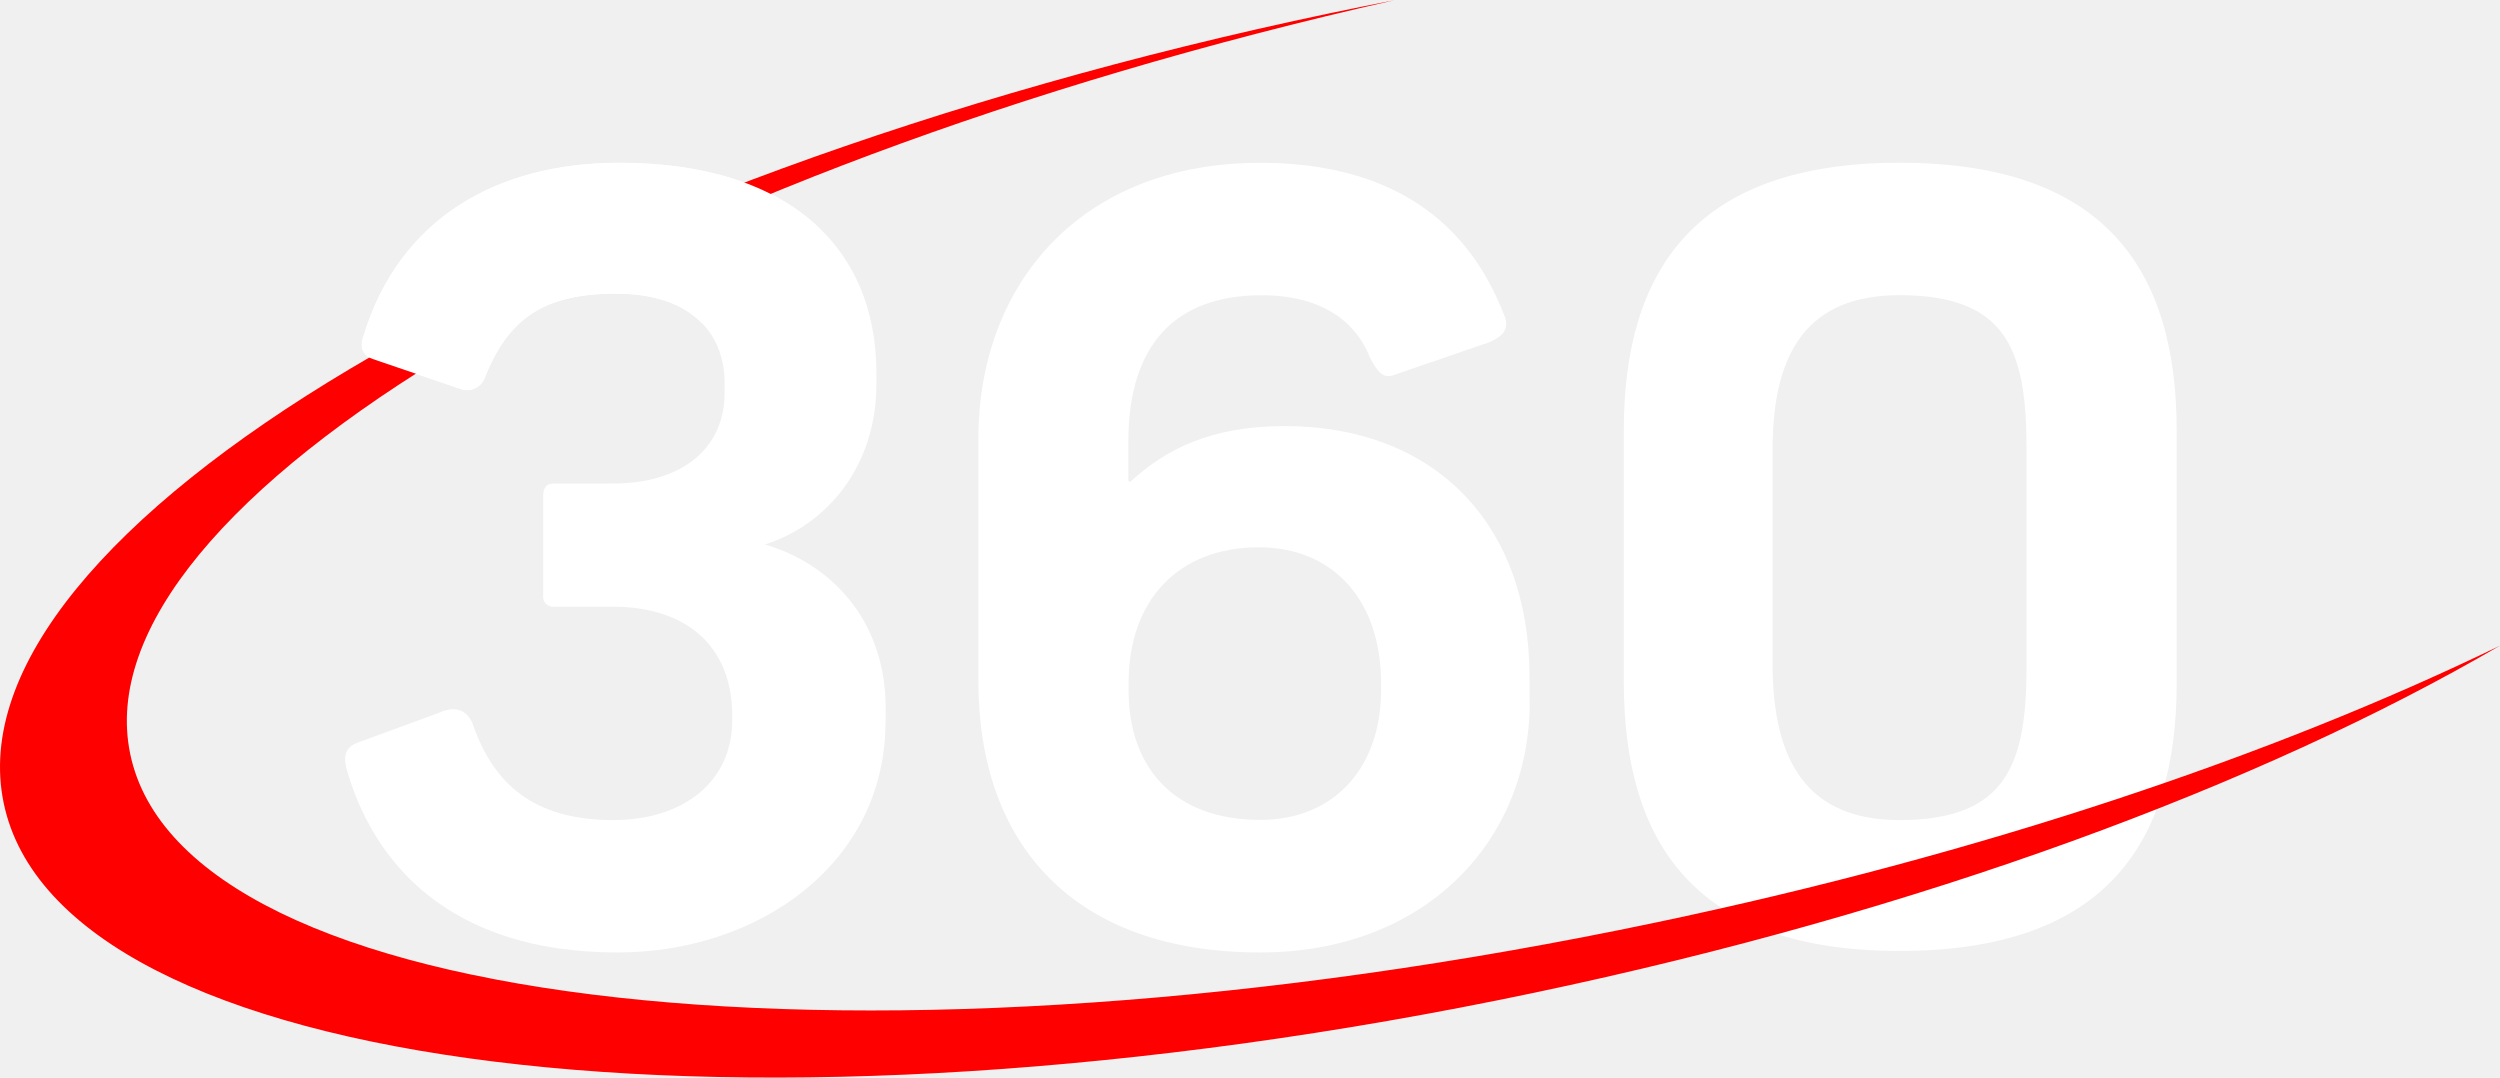
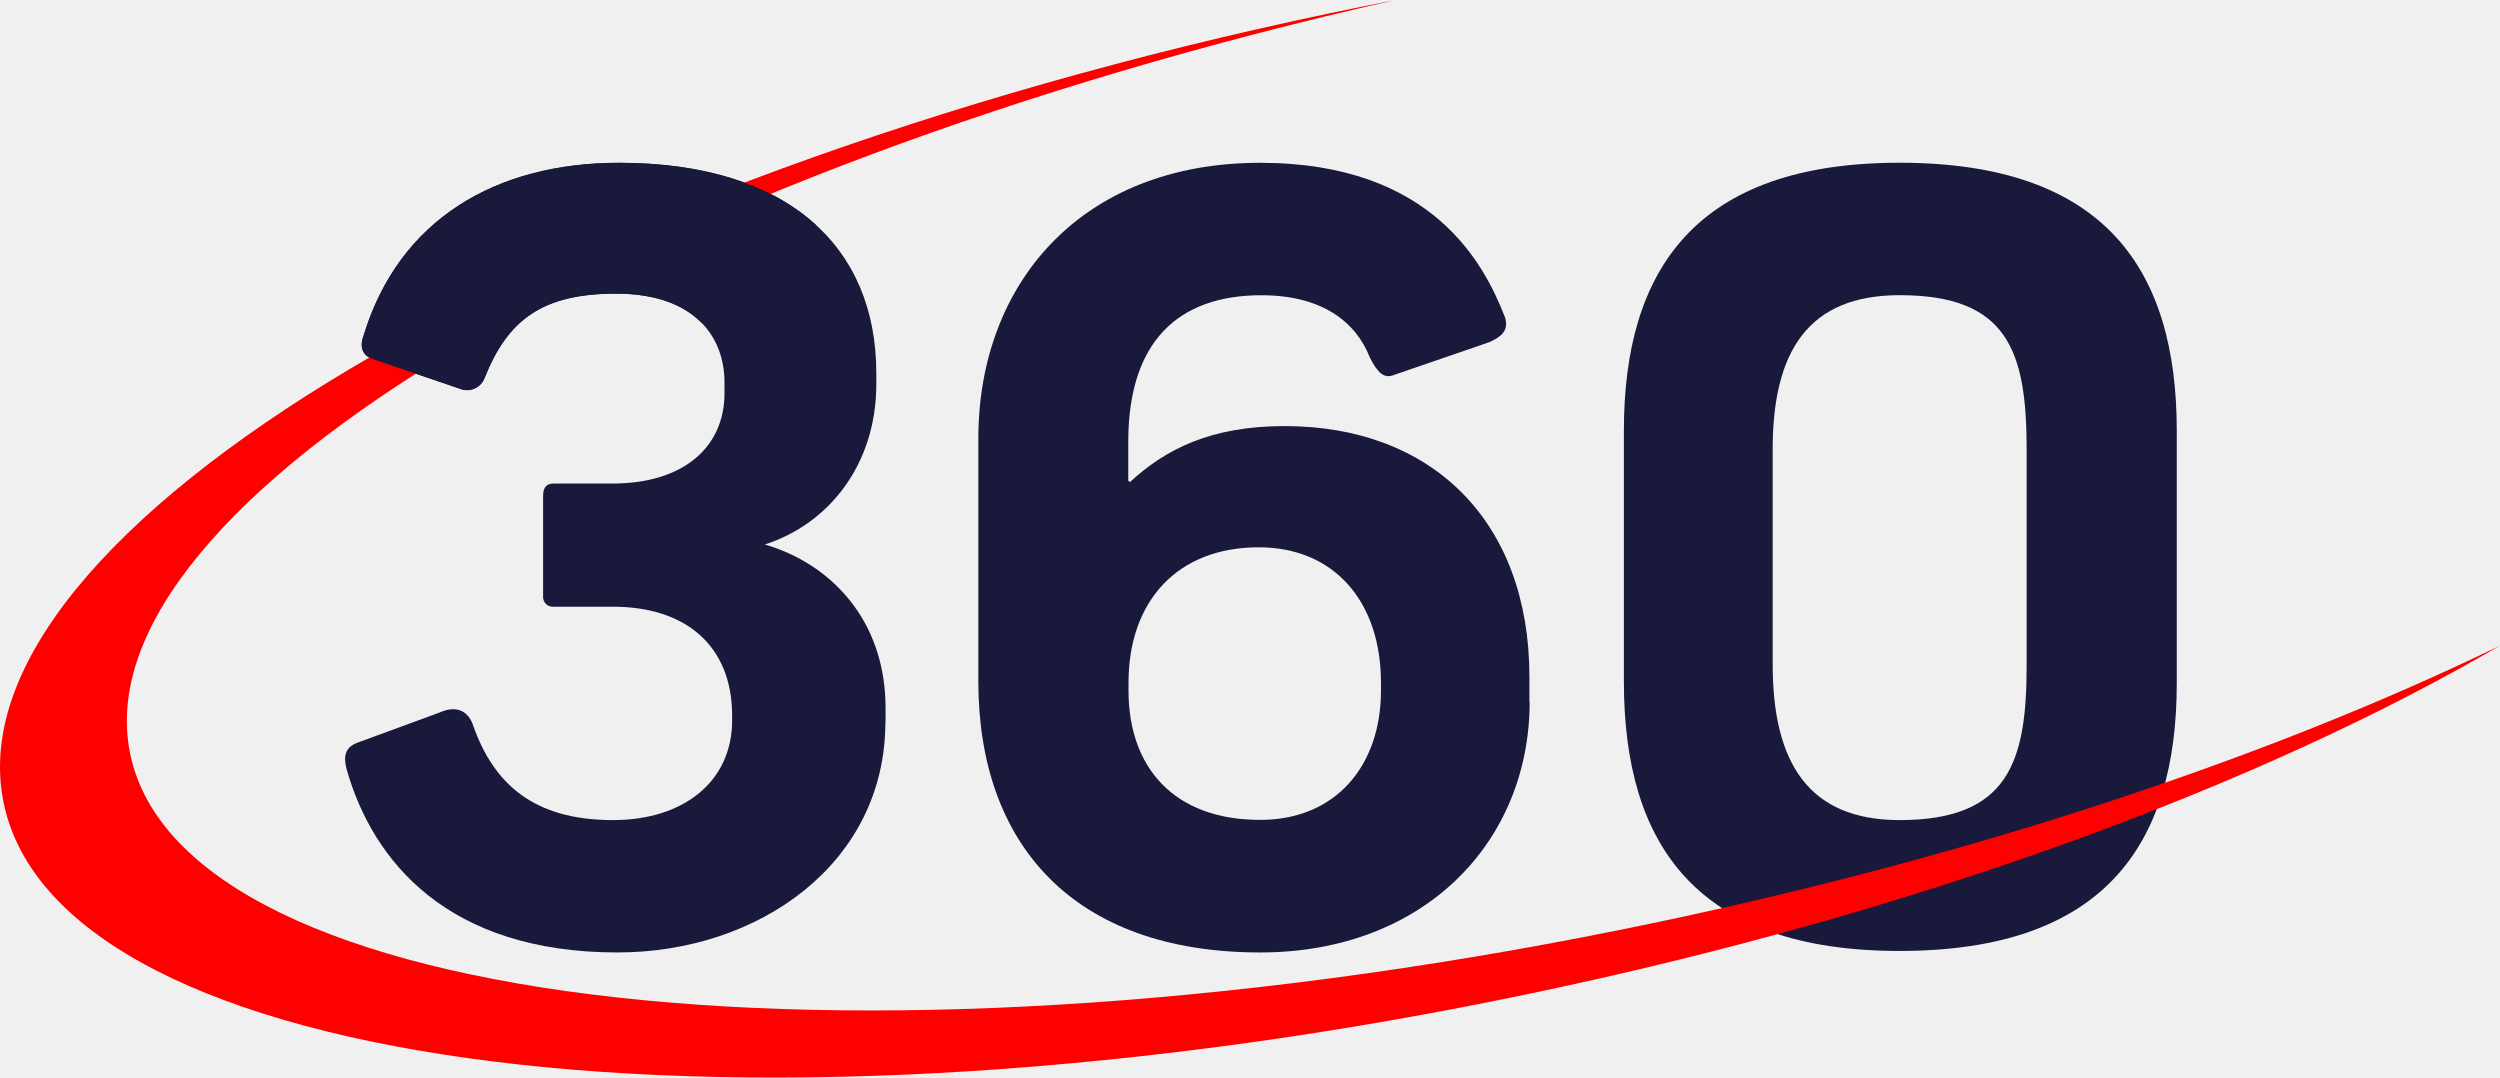
<svg xmlns="http://www.w3.org/2000/svg" width="116" height="50" viewBox="0 0 116 50" fill="none">
-   <path d="M41.086 33.498C41.086 40.075 35.194 44.194 28.654 44.194C20.818 44.194 17.3 40.002 16.078 35.664C15.933 35.081 16.006 34.651 16.659 34.435L20.394 33.064C21.184 32.702 21.758 32.991 21.976 33.715C22.911 36.315 24.707 38.052 28.443 38.052C31.748 38.052 33.975 36.245 33.975 33.425V33.209C33.975 29.958 31.818 28.151 28.443 28.151H25.706C25.638 28.159 25.569 28.151 25.505 28.129C25.44 28.106 25.381 28.069 25.333 28.02C25.285 27.972 25.248 27.913 25.226 27.848C25.203 27.783 25.196 27.714 25.204 27.646V23.019C25.204 22.727 25.276 22.435 25.706 22.435H28.445C31.679 22.435 33.62 20.774 33.62 18.244V17.744C33.62 15.649 32.256 13.626 28.591 13.626C25.143 13.626 23.561 14.855 22.496 17.529C22.455 17.64 22.392 17.743 22.311 17.829C22.23 17.916 22.132 17.985 22.023 18.032C21.915 18.08 21.797 18.104 21.679 18.104C21.561 18.105 21.444 18.08 21.335 18.034L17.309 16.662C16.877 16.516 16.662 16.157 16.877 15.579C18.516 10.158 23.044 7.557 28.736 7.557C36.497 7.557 40.665 11.387 40.665 17.315V17.82C40.665 21.577 38.436 24.324 35.49 25.264C38.508 26.14 41.094 28.732 41.094 32.853V33.498H41.086Z" fill="white" />
-   <path d="M70.98 32.559C70.98 39.062 66.093 44.194 58.477 44.194C49.769 44.194 45.398 39.135 45.398 31.619V20.345C45.398 13.191 50.141 7.554 58.477 7.554C66.525 7.554 68.896 12.324 69.831 14.709C70.046 15.36 69.616 15.649 69.111 15.876L64.725 17.383C64.223 17.599 63.936 17.31 63.565 16.589C62.917 14.928 61.336 13.699 58.535 13.699C54.654 13.699 52.355 15.868 52.355 20.491V22.298L52.428 22.371C54.08 20.853 56.163 19.77 59.614 19.77C66.441 19.77 70.969 24.178 70.969 31.406V32.573L70.98 32.559ZM64.081 31.683C64.081 27.926 61.925 25.395 58.404 25.395C54.669 25.395 52.367 27.853 52.367 31.683V32.045C52.367 35.586 54.451 38.043 58.477 38.043C61.997 38.043 64.081 35.513 64.081 32.045V31.683Z" fill="white" />
-   <path d="M100.998 31.692C100.998 39.208 97.62 44.124 88.135 44.124C78.722 44.124 75.344 39.208 75.344 31.622V19.983C75.344 12.467 78.722 7.551 88.135 7.551C97.631 7.551 100.998 12.467 100.998 19.983V31.692ZM94.032 20.85C94.032 16.297 93.162 13.696 88.14 13.696C83.9 13.696 82.249 16.297 82.249 20.85V30.825C82.249 35.378 83.9 38.052 88.14 38.052C93.17 38.052 94.032 35.378 94.032 30.898V20.85Z" fill="white" />
+   <path d="M41.082 33.498C41.082 40.075 35.19 44.194 28.651 44.194C20.814 44.194 17.296 40.002 16.075 35.664C15.929 35.081 16.002 34.651 16.655 34.435L20.39 33.064C21.18 32.702 21.755 32.991 21.972 33.715C22.907 36.315 24.703 38.052 28.439 38.052C31.745 38.052 33.971 36.245 33.971 33.425V33.209C33.971 29.958 31.814 28.151 28.439 28.151H25.702C25.634 28.159 25.565 28.151 25.501 28.129C25.436 28.106 25.378 28.069 25.329 28.02C25.281 27.972 25.244 27.913 25.222 27.848C25.199 27.783 25.192 27.714 25.2 27.646V23.019C25.2 22.727 25.272 22.435 25.702 22.435H28.442C31.675 22.435 33.617 20.774 33.617 18.244V17.744C33.617 15.649 32.252 13.626 28.587 13.626C25.139 13.626 23.557 14.855 22.492 17.529C22.451 17.64 22.388 17.743 22.307 17.829C22.226 17.916 22.128 17.985 22.019 18.032C21.911 18.08 21.794 18.104 21.675 18.104C21.557 18.105 21.44 18.08 21.331 18.034L17.305 16.662C16.873 16.516 16.658 16.157 16.873 15.579C18.512 10.158 23.04 7.557 28.732 7.557C36.493 7.557 40.661 11.387 40.661 17.315V17.82C40.661 21.577 38.432 24.324 35.486 25.264C38.504 26.14 41.09 28.732 41.09 32.853V33.498H41.082Z" fill="#19193C" />
+   <path d="M70.976 32.559C70.976 39.062 66.089 44.194 58.473 44.194C49.766 44.194 45.395 39.135 45.395 31.619V20.345C45.395 13.191 50.137 7.554 58.473 7.554C66.521 7.554 68.892 12.324 69.827 14.709C70.042 15.36 69.612 15.649 69.107 15.876L64.722 17.383C64.219 17.599 63.932 17.31 63.561 16.589C62.913 14.928 61.332 13.699 58.531 13.699C54.65 13.699 52.352 15.868 52.352 20.491V22.298L52.424 22.371C54.076 20.853 56.16 19.77 59.611 19.77C66.437 19.77 70.965 24.178 70.965 31.406V32.573L70.976 32.559ZM64.077 31.683C64.077 27.926 61.921 25.395 58.4 25.395C54.665 25.395 52.363 27.853 52.363 31.683V32.045C52.363 35.586 54.447 38.043 58.473 38.043C61.993 38.043 64.077 35.513 64.077 32.045V31.683Z" fill="#19193C" />
+   <path d="M101.002 31.692C101.002 39.208 97.624 44.124 88.138 44.124C78.726 44.124 75.348 39.208 75.348 31.622V19.983C75.348 12.467 78.726 7.551 88.138 7.551C97.635 7.551 101.002 12.467 101.002 19.983V31.692ZM94.036 20.85C94.036 16.297 93.165 13.696 88.144 13.696C83.904 13.696 82.252 16.297 82.252 20.85V30.825C82.252 35.378 83.904 38.052 88.144 38.052C93.174 38.052 94.036 35.378 94.036 30.898V20.85Z" fill="#19193C" />
  <path d="M6.042 34.984C8.535 46.996 40.232 50.499 76.843 42.802C91.901 39.64 105.446 35.078 115.999 29.958C104.889 36.435 89.12 42.297 71.181 46.065C34.57 53.763 2.777 49.816 0.171 37.261C-2.436 24.707 25.131 8.296 61.739 0.607C62.747 0.397 63.749 0.195 64.746 0C29.673 7.911 3.619 23.317 6.042 34.984Z" fill="#FF0000" />
-   <path d="M17.297 16.659L21.322 18.031C21.431 18.078 21.548 18.102 21.667 18.101C21.785 18.101 21.902 18.077 22.011 18.029C22.12 17.982 22.218 17.913 22.299 17.826C22.38 17.74 22.443 17.637 22.483 17.526C23.56 14.852 25.142 13.623 28.578 13.623C30.468 13.623 31.745 14.16 32.54 14.969C34.36 13.509 36.278 12.143 37.849 10.429C35.837 8.593 32.769 7.551 28.724 7.551C23.046 7.551 18.519 10.152 16.867 15.573C16.649 16.154 16.864 16.513 17.297 16.659Z" fill="white" />
+   <path d="M17.297 16.659L21.322 18.031C21.431 18.078 21.548 18.102 21.667 18.101C21.785 18.101 21.902 18.077 22.011 18.029C22.12 17.982 22.218 17.913 22.299 17.826C22.38 17.74 22.443 17.637 22.483 17.526C23.56 14.852 25.142 13.623 28.578 13.623C30.468 13.623 31.745 14.16 32.54 14.969C34.36 13.509 36.278 12.143 37.849 10.429C35.837 8.593 32.769 7.551 28.724 7.551C23.046 7.551 18.519 10.152 16.867 15.573C16.649 16.154 16.864 16.513 17.297 16.659Z" fill="#19193C" />
</svg>
